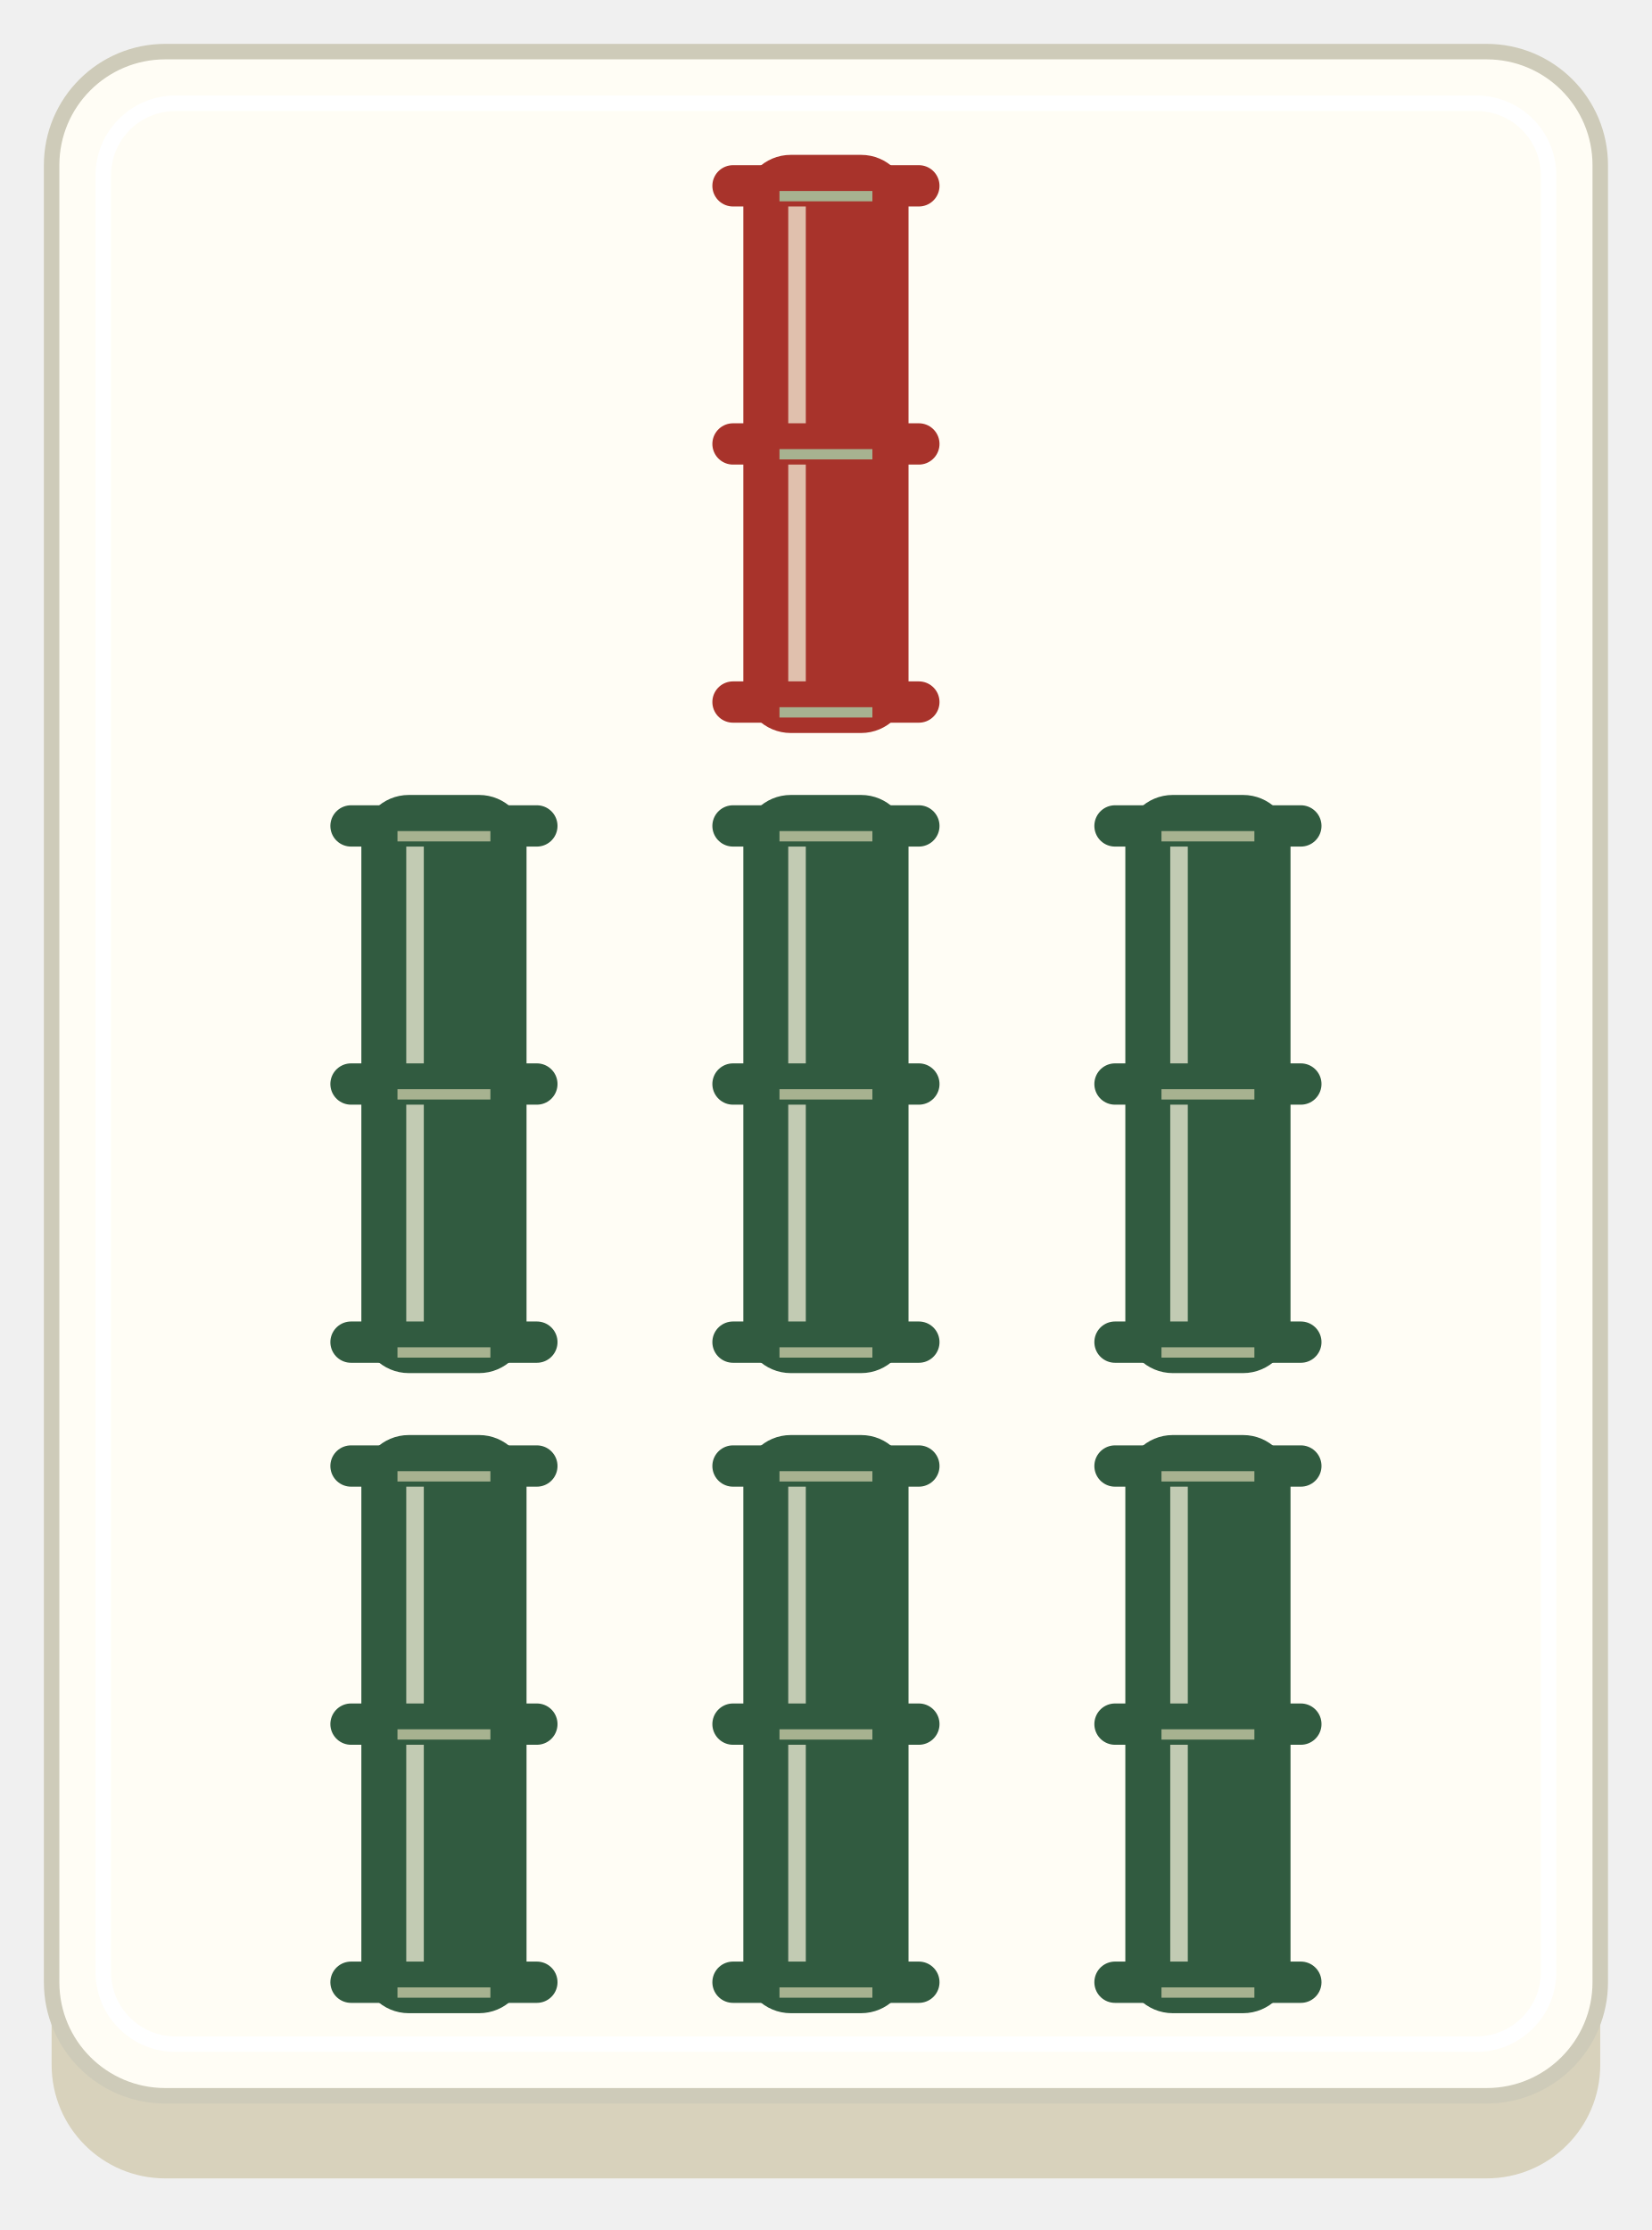
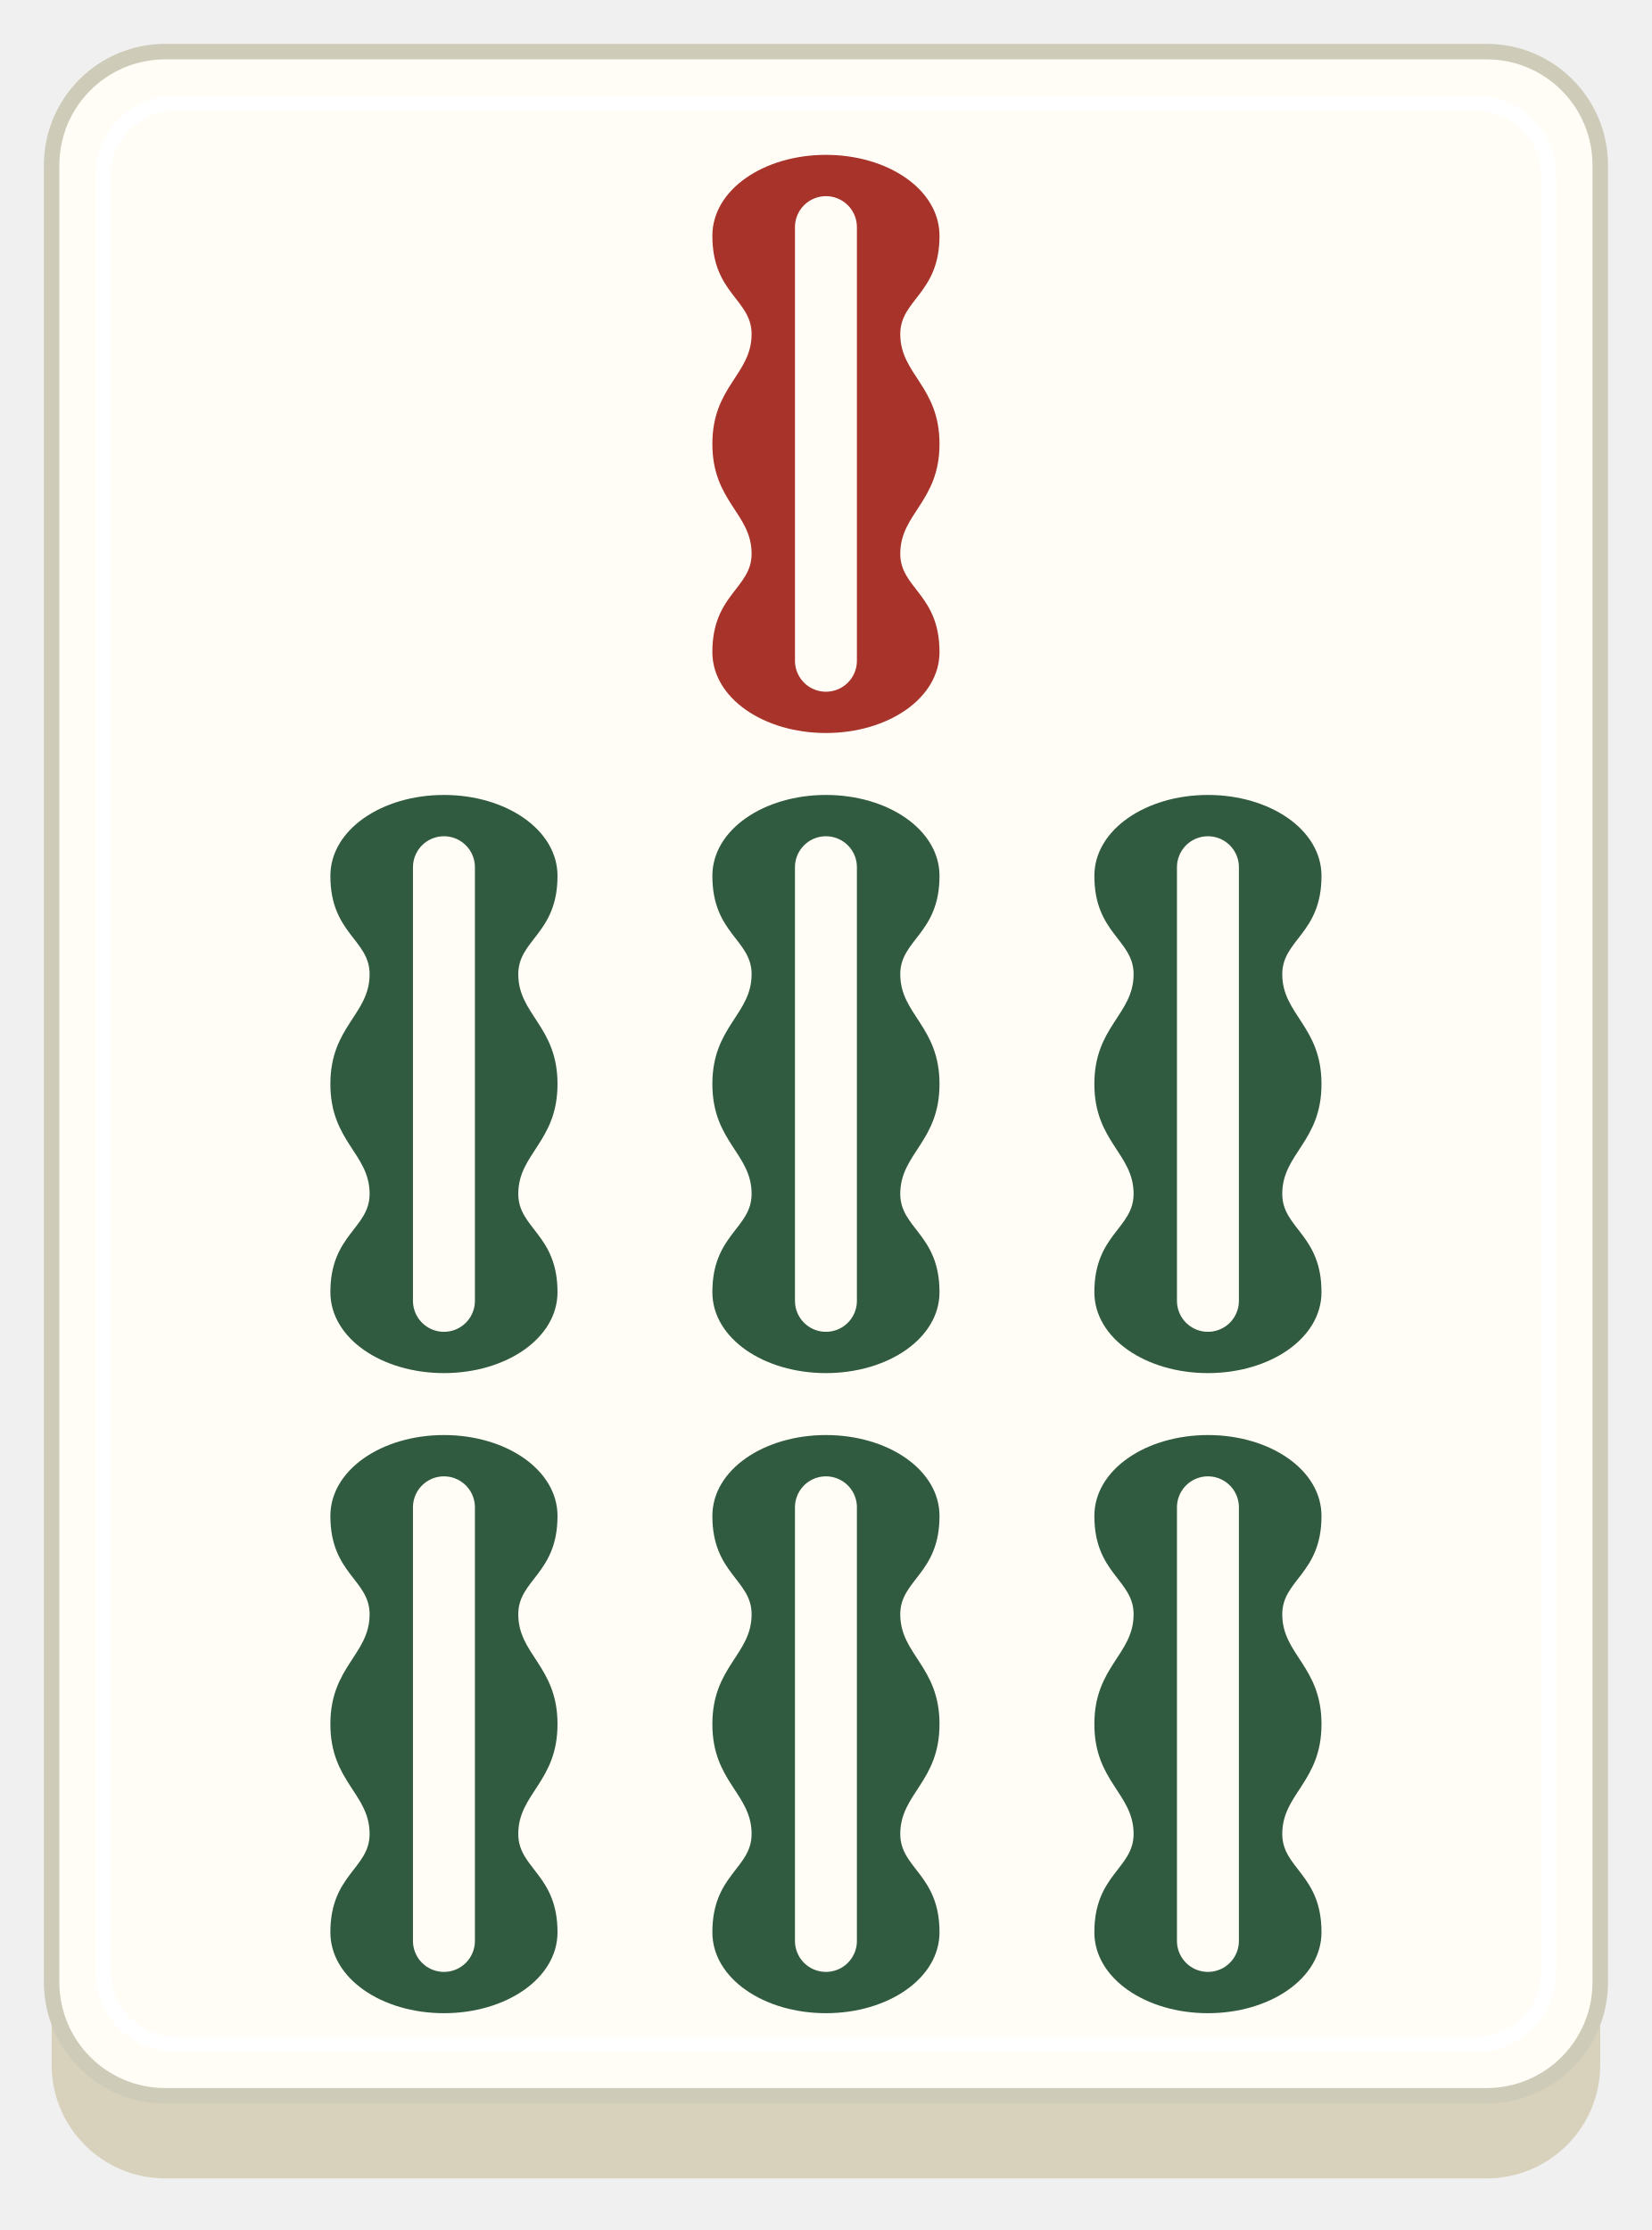
<svg xmlns="http://www.w3.org/2000/svg" viewBox="0 0 160 216" width="160" height="216" data-suit="tiao" data-rank="7" role="img" aria-label="七条">
  <rect x="5" y="13" width="150" height="198" rx="11" fill="#d8d2bc" />
  <rect x="5" y="5" width="150" height="198" rx="11" fill="#fffdf5" stroke="#cecbb9" stroke-width="1.5" />
  <rect x="10" y="10" width="140" height="188" rx="7" fill="none" stroke="#ffffff" stroke-width="1.5" />
-   <g data-pip="1" transform="translate(80 43) rotate(0)">
-     <rect x="-8" y="-28.0" width="16" height="56" rx="4.6" fill="#a8332b" />
-     <path d="M-2.8 -25.0V25.0" stroke="#f4f1da" stroke-width="1.7" opacity=".74" />
-     <path d="M-9 -25.0H9 M-9 0H9 M-9 25.0H9" fill="none" stroke="#a8332b" stroke-width="4" stroke-linecap="round" />
-     <path d="M-4.5 -24.0H4.5 M-4.5 1H4.5 M-4.5 26.0H4.5" fill="none" stroke="#a7b290" stroke-width="1" />
+   <g data-pip="1" data-representation="hollow-wave-bamboo" data-length="56" data-width="22" transform="translate(80 43) rotate(0)">
+     <path data-part="outline" d="M0 -28.0       C6 -28.0 11 -24.64 11 -20.16       C11 -14.56 7.2 -14.0 7.2 -10.64       C7.2 -6.72 11 -5.6 11 0       C11 5.6 7.2 6.72 7.2 10.64       C7.2 14.0 11 14.56 11 20.16       C11 24.64 6 28.0 0 28.0       C-6 28.0 -11 24.64 -11 20.16       C-11 14.56 -7.2 14.0 -7.2 10.64       C-7.2 6.72 -11 5.6 -11 0       C-11 -5.6 -7.2 -6.72 -7.2 -10.64       C-7.2 -14.0 -11 -14.56 -11 -20.16       C-11 -24.64 -6 -28.0 0 -28.0Z" fill="#a8332b" />
+     <path data-part="hollow" d="M0 -21.0V21.0" fill="none" stroke="#fffdf5" stroke-width="6" stroke-linecap="round" />
  </g>
-   <g data-pip="2" transform="translate(43 105) rotate(0)">
-     <rect x="-8" y="-28.0" width="16" height="56" rx="4.6" fill="#315b40" />
-     <path d="M-2.8 -25.0V25.0" stroke="#f4f1da" stroke-width="1.7" opacity=".74" />
-     <path d="M-9 -25.0H9 M-9 0H9 M-9 25.0H9" fill="none" stroke="#315b40" stroke-width="4" stroke-linecap="round" />
-     <path d="M-4.5 -24.0H4.5 M-4.5 1H4.5 M-4.5 26.0H4.5" fill="none" stroke="#a7b290" stroke-width="1" />
+   <g data-pip="2" data-representation="hollow-wave-bamboo" data-length="56" data-width="22" transform="translate(43 105) rotate(0)">
+     <path data-part="outline" d="M0 -28.0       C6 -28.0 11 -24.64 11 -20.16       C11 -14.56 7.2 -14.0 7.2 -10.64       C7.2 -6.72 11 -5.6 11 0       C11 5.6 7.2 6.72 7.2 10.64       C7.2 14.0 11 14.56 11 20.16       C11 24.64 6 28.0 0 28.0       C-6 28.0 -11 24.64 -11 20.16       C-11 14.56 -7.2 14.0 -7.2 10.64       C-7.2 6.72 -11 5.6 -11 0       C-11 -5.6 -7.2 -6.72 -7.2 -10.64       C-7.2 -14.0 -11 -14.56 -11 -20.16       C-11 -24.64 -6 -28.0 0 -28.0Z" fill="#315b40" />
+     <path data-part="hollow" d="M0 -21.0V21.0" fill="none" stroke="#fffdf5" stroke-width="6" stroke-linecap="round" />
  </g>
-   <g data-pip="3" transform="translate(43 167) rotate(0)">
-     <rect x="-8" y="-28.0" width="16" height="56" rx="4.6" fill="#315b40" />
-     <path d="M-2.8 -25.0V25.0" stroke="#f4f1da" stroke-width="1.7" opacity=".74" />
-     <path d="M-9 -25.0H9 M-9 0H9 M-9 25.0H9" fill="none" stroke="#315b40" stroke-width="4" stroke-linecap="round" />
-     <path d="M-4.5 -24.0H4.5 M-4.5 1H4.5 M-4.5 26.0H4.5" fill="none" stroke="#a7b290" stroke-width="1" />
+   <g data-pip="3" data-representation="hollow-wave-bamboo" data-length="56" data-width="22" transform="translate(43 167) rotate(0)">
+     <path data-part="outline" d="M0 -28.0       C6 -28.0 11 -24.64 11 -20.16       C11 -14.56 7.2 -14.0 7.2 -10.64       C7.2 -6.72 11 -5.6 11 0       C11 5.6 7.2 6.72 7.2 10.64       C7.2 14.0 11 14.56 11 20.16       C11 24.64 6 28.0 0 28.0       C-6 28.0 -11 24.64 -11 20.16       C-11 14.56 -7.2 14.0 -7.2 10.64       C-7.2 6.72 -11 5.6 -11 0       C-11 -5.6 -7.2 -6.72 -7.2 -10.64       C-7.2 -14.0 -11 -14.56 -11 -20.16       C-11 -24.64 -6 -28.0 0 -28.0Z" fill="#315b40" />
+     <path data-part="hollow" d="M0 -21.0V21.0" fill="none" stroke="#fffdf5" stroke-width="6" stroke-linecap="round" />
  </g>
-   <g data-pip="4" transform="translate(80 105) rotate(0)">
-     <rect x="-8" y="-28.0" width="16" height="56" rx="4.6" fill="#315b40" />
-     <path d="M-2.8 -25.0V25.0" stroke="#f4f1da" stroke-width="1.7" opacity=".74" />
-     <path d="M-9 -25.0H9 M-9 0H9 M-9 25.0H9" fill="none" stroke="#315b40" stroke-width="4" stroke-linecap="round" />
-     <path d="M-4.5 -24.0H4.5 M-4.5 1H4.5 M-4.5 26.0H4.5" fill="none" stroke="#a7b290" stroke-width="1" />
+   <g data-pip="4" data-representation="hollow-wave-bamboo" data-length="56" data-width="22" transform="translate(80 105) rotate(0)">
+     <path data-part="outline" d="M0 -28.0       C6 -28.0 11 -24.64 11 -20.16       C11 -14.56 7.2 -14.0 7.2 -10.64       C7.2 -6.72 11 -5.6 11 0       C11 5.6 7.2 6.72 7.2 10.64       C7.2 14.0 11 14.56 11 20.16       C11 24.64 6 28.0 0 28.0       C-6 28.0 -11 24.64 -11 20.16       C-11 14.56 -7.2 14.0 -7.2 10.64       C-7.2 6.72 -11 5.6 -11 0       C-11 -5.6 -7.2 -6.72 -7.2 -10.64       C-7.2 -14.0 -11 -14.56 -11 -20.16       C-11 -24.64 -6 -28.0 0 -28.0Z" fill="#315b40" />
+     <path data-part="hollow" d="M0 -21.0V21.0" fill="none" stroke="#fffdf5" stroke-width="6" stroke-linecap="round" />
  </g>
-   <g data-pip="5" transform="translate(80 167) rotate(0)">
-     <rect x="-8" y="-28.0" width="16" height="56" rx="4.6" fill="#315b40" />
-     <path d="M-2.8 -25.0V25.0" stroke="#f4f1da" stroke-width="1.7" opacity=".74" />
-     <path d="M-9 -25.0H9 M-9 0H9 M-9 25.0H9" fill="none" stroke="#315b40" stroke-width="4" stroke-linecap="round" />
-     <path d="M-4.5 -24.0H4.5 M-4.5 1H4.5 M-4.5 26.0H4.5" fill="none" stroke="#a7b290" stroke-width="1" />
+   <g data-pip="5" data-representation="hollow-wave-bamboo" data-length="56" data-width="22" transform="translate(80 167) rotate(0)">
+     <path data-part="outline" d="M0 -28.0       C6 -28.0 11 -24.64 11 -20.16       C11 -14.56 7.2 -14.0 7.2 -10.64       C7.2 -6.72 11 -5.6 11 0       C11 5.6 7.2 6.72 7.2 10.64       C7.2 14.0 11 14.56 11 20.16       C11 24.64 6 28.0 0 28.0       C-6 28.0 -11 24.64 -11 20.16       C-11 14.56 -7.2 14.0 -7.2 10.64       C-7.2 6.72 -11 5.6 -11 0       C-11 -5.6 -7.2 -6.72 -7.2 -10.64       C-7.2 -14.0 -11 -14.56 -11 -20.16       C-11 -24.64 -6 -28.0 0 -28.0Z" fill="#315b40" />
+     <path data-part="hollow" d="M0 -21.0V21.0" fill="none" stroke="#fffdf5" stroke-width="6" stroke-linecap="round" />
  </g>
-   <g data-pip="6" transform="translate(117 105) rotate(0)">
-     <rect x="-8" y="-28.0" width="16" height="56" rx="4.6" fill="#315b40" />
-     <path d="M-2.8 -25.0V25.0" stroke="#f4f1da" stroke-width="1.7" opacity=".74" />
-     <path d="M-9 -25.0H9 M-9 0H9 M-9 25.0H9" fill="none" stroke="#315b40" stroke-width="4" stroke-linecap="round" />
-     <path d="M-4.5 -24.0H4.5 M-4.5 1H4.5 M-4.5 26.0H4.5" fill="none" stroke="#a7b290" stroke-width="1" />
+   <g data-pip="6" data-representation="hollow-wave-bamboo" data-length="56" data-width="22" transform="translate(117 105) rotate(0)">
+     <path data-part="outline" d="M0 -28.0       C6 -28.0 11 -24.64 11 -20.16       C11 -14.56 7.2 -14.0 7.2 -10.64       C7.2 -6.72 11 -5.6 11 0       C11 5.6 7.2 6.72 7.2 10.64       C7.2 14.0 11 14.56 11 20.16       C11 24.64 6 28.0 0 28.0       C-6 28.0 -11 24.64 -11 20.16       C-11 14.56 -7.2 14.0 -7.2 10.64       C-7.2 6.72 -11 5.6 -11 0       C-11 -5.6 -7.2 -6.72 -7.2 -10.64       C-7.2 -14.0 -11 -14.56 -11 -20.16       C-11 -24.64 -6 -28.0 0 -28.0Z" fill="#315b40" />
+     <path data-part="hollow" d="M0 -21.0V21.0" fill="none" stroke="#fffdf5" stroke-width="6" stroke-linecap="round" />
  </g>
-   <g data-pip="7" transform="translate(117 167) rotate(0)">
-     <rect x="-8" y="-28.0" width="16" height="56" rx="4.6" fill="#315b40" />
-     <path d="M-2.8 -25.0V25.0" stroke="#f4f1da" stroke-width="1.7" opacity=".74" />
-     <path d="M-9 -25.0H9 M-9 0H9 M-9 25.0H9" fill="none" stroke="#315b40" stroke-width="4" stroke-linecap="round" />
-     <path d="M-4.5 -24.0H4.5 M-4.5 1H4.5 M-4.5 26.0H4.5" fill="none" stroke="#a7b290" stroke-width="1" />
+   <g data-pip="7" data-representation="hollow-wave-bamboo" data-length="56" data-width="22" transform="translate(117 167) rotate(0)">
+     <path data-part="outline" d="M0 -28.0       C6 -28.0 11 -24.64 11 -20.16       C11 -14.56 7.2 -14.0 7.2 -10.64       C7.2 -6.72 11 -5.6 11 0       C11 5.6 7.2 6.72 7.2 10.64       C7.2 14.0 11 14.56 11 20.16       C11 24.64 6 28.0 0 28.0       C-6 28.0 -11 24.64 -11 20.16       C-11 14.56 -7.2 14.0 -7.2 10.64       C-7.2 6.72 -11 5.6 -11 0       C-11 -5.6 -7.2 -6.72 -7.2 -10.64       C-7.2 -14.0 -11 -14.56 -11 -20.16       C-11 -24.64 -6 -28.0 0 -28.0Z" fill="#315b40" />
+     <path data-part="hollow" d="M0 -21.0V21.0" fill="none" stroke="#fffdf5" stroke-width="6" stroke-linecap="round" />
  </g>
</svg>
